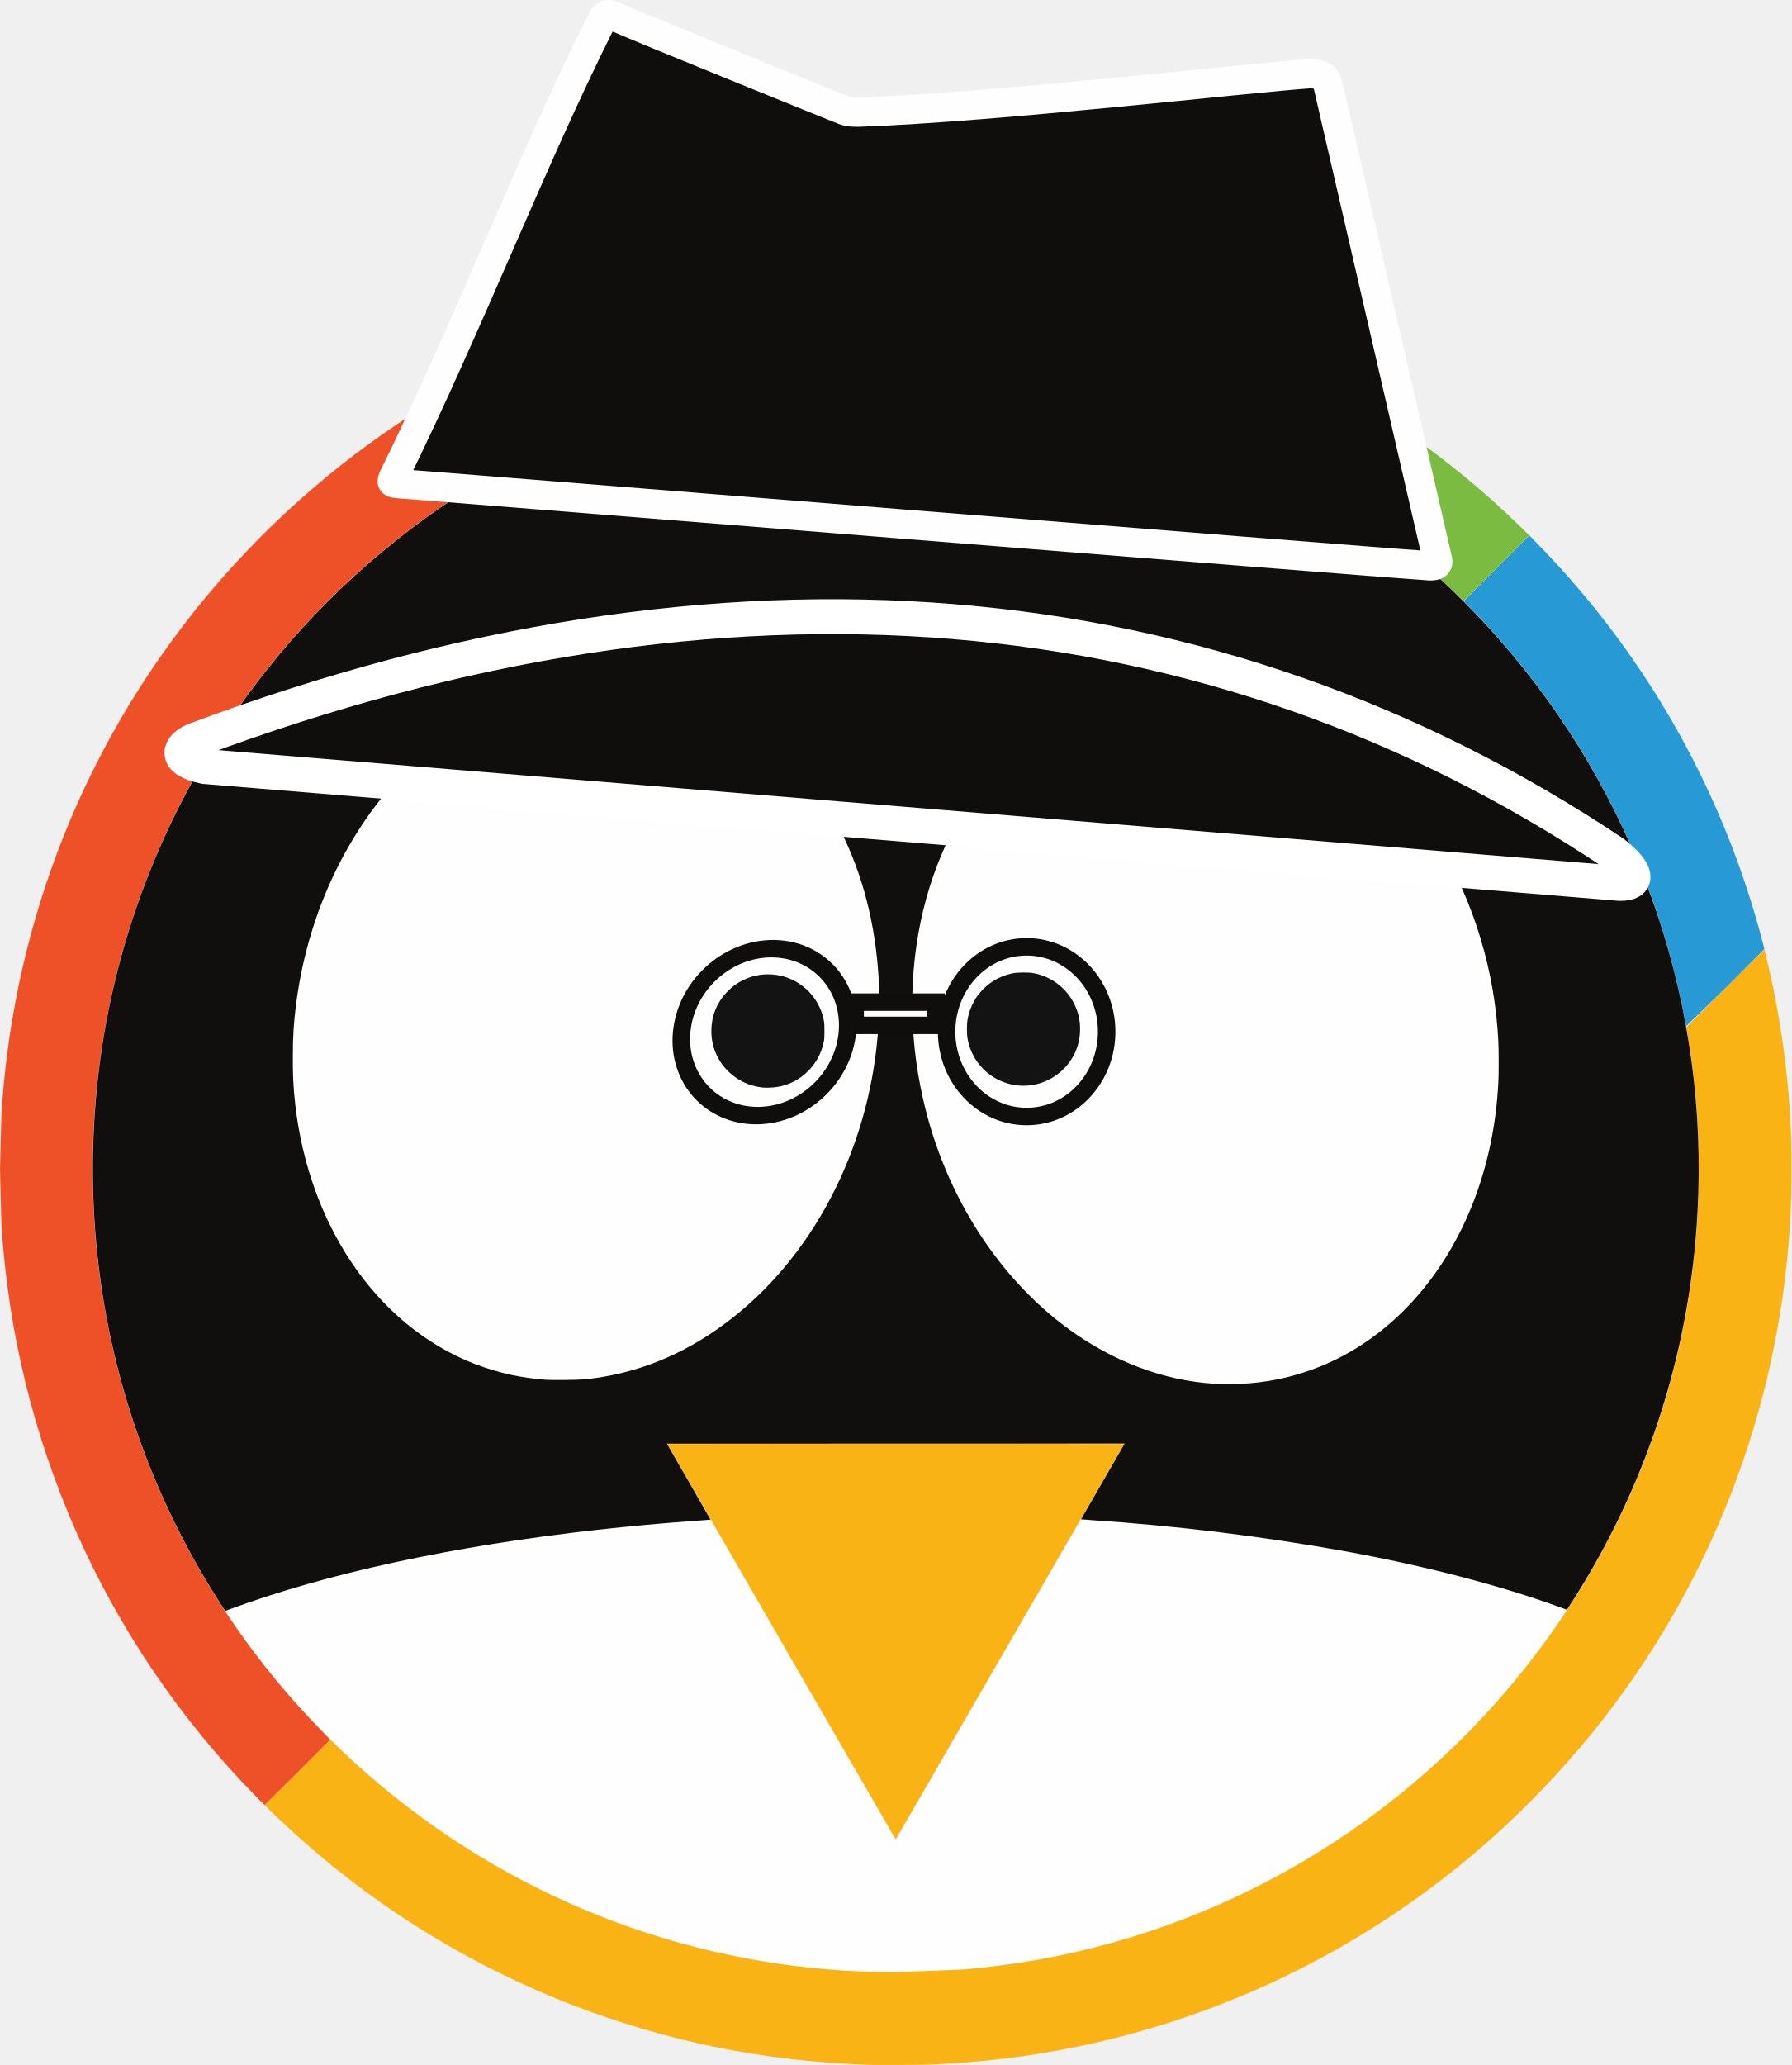
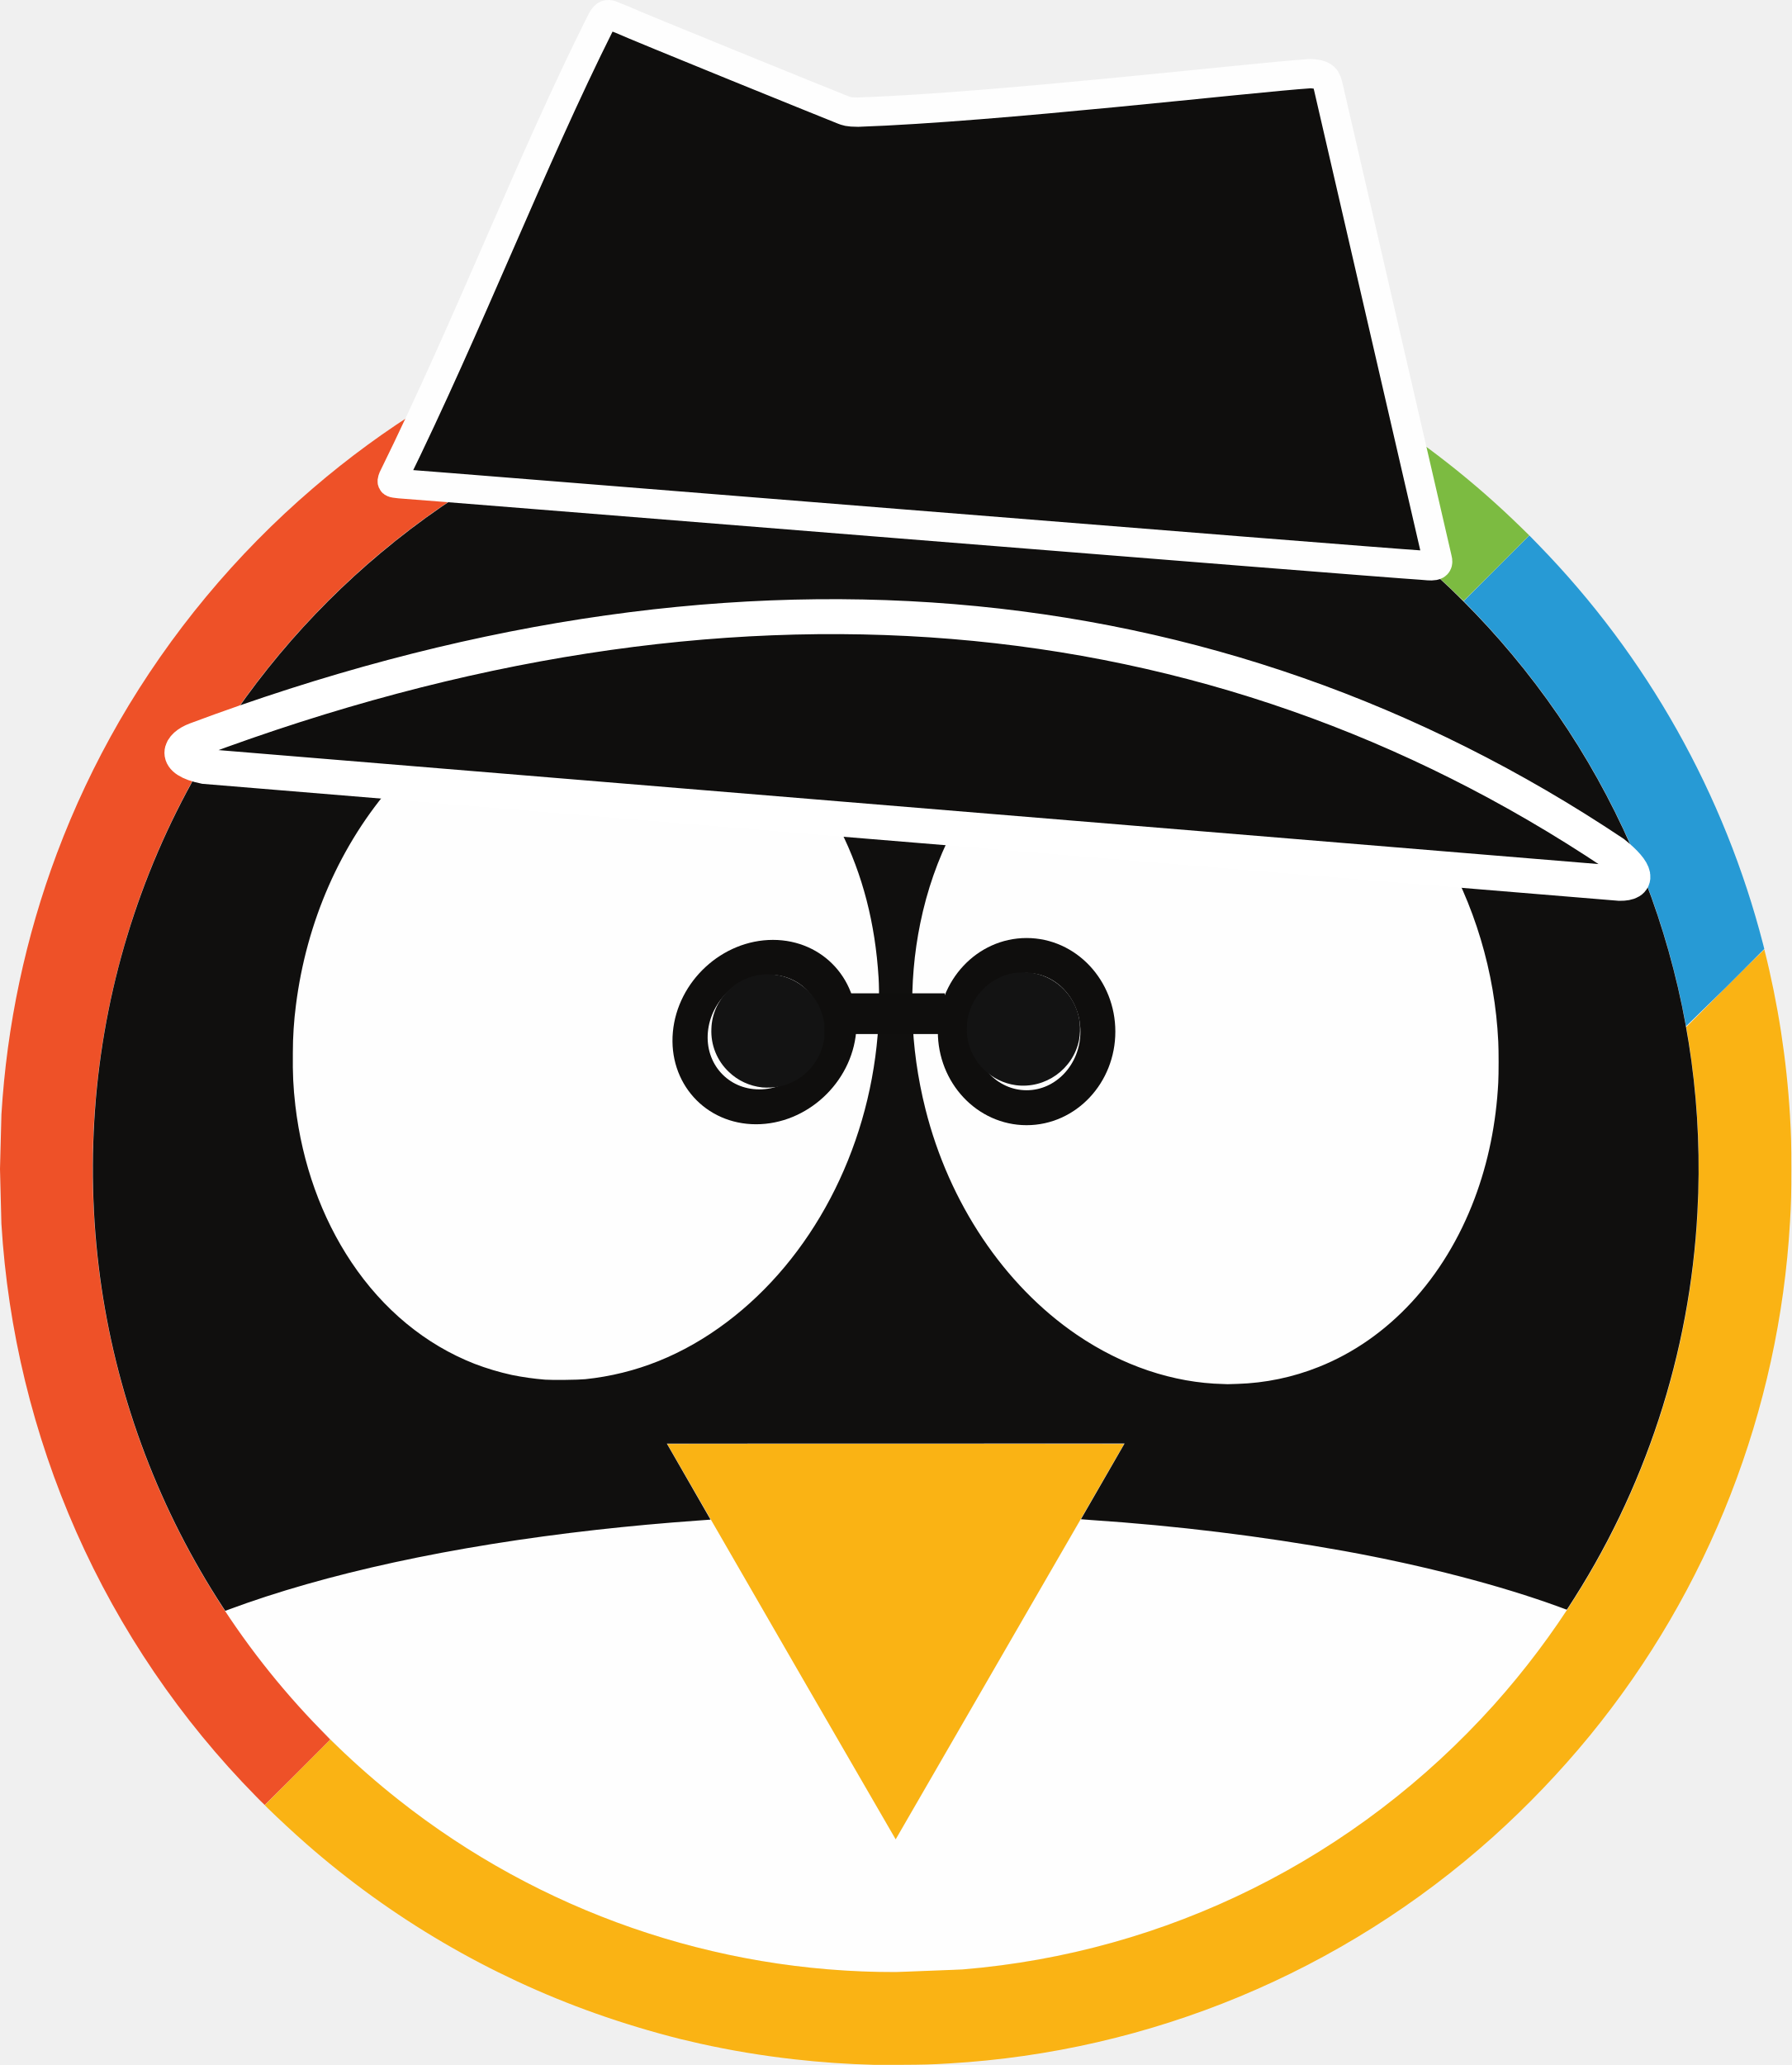
- <svg xmlns="http://www.w3.org/2000/svg" width="200" height="230.488">
-   <g fill="#fefefe">
-     <path d="M97.365 220.088a89.016 89.013 0 0 1-46.294-14.483 90.14 90.137 0 0 1-12.627-9.95l-3.965-3.985a90.98 90.977 0 0 1-8.686-10.882c-.532-.772-.664-.996-.6-.996.012 0 .456-.16.988-.356 11.723-4.281 27.602-7.497 45.238-9.154a248.295 248.287 0 0 1 7.954-.628c.008.008 4.653 8.042 10.314 17.851l10.314 17.835c.012 0 4.653-8.026 10.314-17.839a3110.772 3110.679 0 0 1 10.346-17.855c.104-.04 4.429.284 7.426.56 17.988 1.636 33.803 4.793 45.954 9.178l.856.32c.028.024-.088.208-.752 1.184a90.764 90.761 0 0 1-8.622 10.782 89.412 89.409 0 0 1-47.883 26.721 91.168 91.165 0 0 1-13.555 1.648c-.736.04-6.041.08-6.721.048zm38.484-65.652c-5.629-.288-11.226-2.332-16.292-5.949-4.141-2.961-7.842-6.973-10.714-11.63-5.153-8.35-7.602-18.556-6.83-28.445.924-11.75 6.417-22.016 14.791-27.645a26.938 26.937 0 0 1 12.619-4.529c.852-.088 3.281-.12 4.209-.06 6.405.416 12.615 3.005 18.08 7.545a40.289 40.288 0 0 1 4.941 4.921 44.93 44.929 0 0 1 7.594 13.086c2.901 7.741 3.769 16.267 2.465 24.165-1.184 7.173-4.125 13.683-8.438 18.68a28.658 28.657 0 0 1-11.703 8.234 27.126 27.125 0 0 1-10.722 1.624zm-21.133-33.246a6.365 6.365 0 0 0 5.481-8.594 6.569 6.569 0 0 0-3.177-3.461 6.349 6.349 0 0 0-6.509.6 8.12 8.12 0 0 0-1.276 1.24 6.341 6.341 0 0 0-.692 6.641 6.721 6.721 0 0 0 2.329 2.609 6.57 6.57 0 0 0 2.865.96c.212.016.408.032.432.04l.548-.04zM61.45 154.007a27.07 27.069 0 0 1-9.27-2.136 34.456 34.455 0 0 1-3.241-1.652 30.059 30.058 0 0 1-8.61-7.833c-3.993-5.321-6.541-11.982-7.35-19.204-.32-2.861-.36-6.033-.12-8.986.784-9.45 4.401-18.6 10.106-25.541a42.605 42.604 0 0 1 5.661-5.661c4.649-3.769 10.062-6.237 15.371-7.001a28.07 28.069 0 0 1 7.014-.14c7.154.792 13.567 4.333 18.468 10.202 4.701 5.621 7.706 13.211 8.45 21.328.148 1.648.176 2.276.176 4.253s-.024 2.588-.176 4.261c-.788 8.734-3.937 17.055-9.018 23.833a39.577 39.576 0 0 1-7.762 7.817c-3.593 2.701-7.51 4.613-11.503 5.617a27.314 27.313 0 0 1-4.709.784c-.904.072-2.653.104-3.489.06zm25.538-32.698a6.373 6.373 0 0 0 4.961-7.569 6.373 6.373 0 0 0-6.189-5.013 6.377 6.377 0 0 0-5.705 3.533 6.333 6.333 0 0 0 .92 7.001 6.457 6.457 0 0 0 4.065 2.136c.076.012.46.012.86.004a5.361 5.361 0 0 0 1.088-.092z" />
-     <g stroke="#0f0e0d">
-       <ellipse cx="114.617" cy="115.15" rx="7.959" ry="8.496" stroke-width="3.9" paint-order="stroke fill markers" />
-       <ellipse cy="115.683" cx="95.885" rx="8.276" ry="8.378" transform="matrix(1 0 -.091024 .995849 0 0)" stroke-width="3.908" paint-order="stroke fill markers" />
+ <svg xmlns="http://www.w3.org/2000/svg" width="100%" height="100%" viewBox="0 0 400 461" version="1.1" xml:space="preserve" style="fill-rule:evenodd;clip-rule:evenodd;">
+   <g transform="matrix(2,0,0,2,0,0)">
+     <g>
+       <path d="M97.365,220.088C80.892,219.639 64.863,214.624 51.071,205.605C46.574,202.671 42.348,199.341 38.444,195.655L34.479,191.67C31.31,188.27 28.406,184.632 25.793,180.788C25.261,180.016 25.129,179.792 25.193,179.792C25.205,179.792 25.649,179.632 26.181,179.436C37.904,175.155 53.783,171.939 71.419,170.282C74.067,170.03 76.718,169.821 79.373,169.654C79.381,169.662 84.026,177.696 89.687,187.505L100.001,205.34C100.013,205.34 104.654,197.314 110.315,187.501C113.744,181.538 117.193,175.586 120.661,169.646C120.765,169.606 125.09,169.93 128.087,170.206C146.075,171.842 161.89,174.999 174.041,179.384L174.897,179.704C174.925,179.728 174.809,179.912 174.145,180.888C171.549,184.696 168.667,188.3 165.523,191.67C152.757,205.37 136.003,214.719 117.64,218.391C113.169,219.278 108.638,219.829 104.085,220.039C103.349,220.079 98.044,220.119 97.364,220.087L97.365,220.088ZM135.849,154.436C130.22,154.148 124.623,152.104 119.557,148.487C115.416,145.526 111.715,141.514 108.843,136.857C103.69,128.507 101.241,118.301 102.013,108.412C102.937,96.662 108.43,86.396 116.804,80.767C120.561,78.218 124.902,76.66 129.423,76.238C130.275,76.15 132.704,76.118 133.632,76.178C140.037,76.594 146.247,79.183 151.712,83.723C153.498,85.217 155.151,86.864 156.653,88.644C159.906,92.545 162.474,96.97 164.247,101.73C167.148,109.471 168.016,117.997 166.712,125.895C165.528,133.068 162.587,139.578 158.274,144.575C155.132,148.265 151.105,151.098 146.571,152.809C143.143,154.066 139.496,154.619 135.849,154.433L135.849,154.436ZM114.716,121.19C118.02,120.943 120.607,118.156 120.607,114.843C120.607,114.075 120.468,113.314 120.197,112.596C119.601,111.091 118.469,109.857 117.02,109.135C114.909,108.118 112.4,108.35 110.511,109.735C110.042,110.1 109.614,110.516 109.235,110.975C107.765,112.875 107.497,115.454 108.543,117.616C109.075,118.676 109.879,119.576 110.872,120.225C111.739,120.763 112.72,121.092 113.737,121.185C113.949,121.201 114.145,121.217 114.169,121.225L114.717,121.185L114.716,121.19ZM61.45,154.007C58.258,153.848 55.12,153.125 52.18,151.871C51.071,151.378 49.989,150.826 48.939,150.219C45.586,148.194 42.661,145.533 40.329,142.386C36.336,137.065 33.788,130.404 32.979,123.182C32.659,120.321 32.619,117.149 32.859,114.196C33.643,104.746 37.26,95.596 42.965,88.655C44.67,86.595 46.565,84.699 48.626,82.994C53.275,79.225 58.688,76.757 63.997,75.993C66.32,75.653 68.676,75.606 71.011,75.853C78.165,76.645 84.578,80.186 89.479,86.055C94.18,91.676 97.185,99.266 97.929,107.383C98.077,109.031 98.105,109.659 98.105,111.636C98.105,113.613 98.081,114.224 97.929,115.897C97.141,124.631 93.992,132.952 88.911,139.73C86.701,142.685 84.088,145.316 81.149,147.547C77.556,150.248 73.639,152.16 69.646,153.164C68.102,153.562 66.527,153.825 64.937,153.948C64.033,154.02 62.284,154.052 61.448,154.008L61.45,154.007ZM86.988,121.309C89.945,120.706 92.088,118.082 92.088,115.064C92.088,114.619 92.042,114.175 91.949,113.74C91.315,110.837 88.731,108.744 85.76,108.727C83.346,108.728 81.132,110.1 80.055,112.26C78.914,114.559 79.279,117.335 80.975,119.261C82.022,120.447 83.469,121.207 85.04,121.397C85.116,121.409 85.5,121.409 85.9,121.401C86.265,121.407 86.629,121.377 86.988,121.309Z" style="fill:rgb(254,254,254);fill-rule:nonzero;" />
+       <g>
+         <ellipse cx="114.617" cy="115.15" rx="7.959" ry="8.496" style="fill:rgb(254,254,254);stroke:rgb(15,14,13);stroke-width:3.9px;" />
+         <g transform="matrix(1,0,-0.091024,0.995849,0,0)">
+           <ellipse cx="95.885" cy="115.683" rx="8.276" ry="8.378" style="fill:rgb(254,254,254);stroke:rgb(15,14,13);stroke-width:3.91px;" />
+         </g>
+       </g>
    </g>
+     <path d="M97.617,230.482C94.614,230.406 91.616,230.198 88.631,229.858C85.099,229.461 81.591,228.877 78.121,228.106L75.897,227.586C72.729,226.786 69.6,225.841 66.519,224.753C54.63,220.541 43.651,214.105 34.168,205.789C32.7,204.494 31.263,203.164 29.859,201.8L29.559,201.496L33.216,197.831L36.873,194.17L37.613,194.882C39.795,196.993 42.081,198.993 44.463,200.875C60.265,213.382 79.85,220.171 100.003,220.127L107.425,219.839C130.266,217.971 151.399,207.453 166.814,190.281C170.232,186.46 173.319,182.357 176.044,178.015C183.981,165.359 188.607,150.907 189.495,135.995C189.655,133.37 189.703,129.286 189.599,126.989C189.443,123.114 189.044,119.252 188.403,115.427L188.267,114.643L192.612,110.298C194.052,108.839 195.509,107.399 196.985,105.977C198.518,112.062 199.477,118.277 199.85,124.541C199.978,126.757 200.002,127.69 200.002,130.486C200.002,133.282 199.978,134.215 199.85,136.423C198.634,157.412 190.803,177.486 177.485,193.754C174.172,197.789 170.559,201.567 166.675,205.056C149.873,220.113 128.446,229.026 105.922,230.329C103.93,230.449 103.117,230.469 100.589,230.481L97.62,230.481L97.617,230.482ZM89.623,187.382L76.888,165.318L74.499,161.177L87.25,161.165L112.752,161.165L125.503,161.177L123.114,165.318L100.001,205.306L89.623,187.382Z" style="fill:rgb(250,179,20);fill-rule:nonzero;" />
+     <path d="M188.249,114.544L187.989,113.22C185.279,99.343 179.309,86.306 170.573,75.189C168.534,72.594 166.357,70.11 164.052,67.748L163.42,67.092L170.746,59.766L171.786,60.834C183.892,73.26 192.537,88.641 196.86,105.442L196.98,105.926L192.627,110.283L188.25,114.544L188.249,114.544Z" style="fill:rgb(39,154,213);fill-rule:nonzero;" />
+     <path d="M162.808,66.506C161.361,65.093 159.869,63.727 158.335,62.409C151.567,56.596 143.968,51.828 135.79,48.262C129.84,45.67 123.625,43.738 117.254,42.501L115.934,42.233C115.878,42.213 116.814,41.257 120.215,37.86L124.564,33.507L125.048,33.627C134.945,36.178 144.39,40.236 153.054,45.657C159.112,49.459 164.746,53.898 169.858,58.9L170.738,59.76L167.089,63.417L163.416,67.07C163.404,67.07 163.132,66.814 162.808,66.502L162.808,66.506Z" style="fill:rgb(124,187,65);fill-rule:nonzero;" />
+     <path d="M28.578,200.508C20.167,191.961 13.371,181.963 8.518,170.998C3.706,160.114 0.874,148.459 0.156,136.58L0,130.487L0.16,124.394C0.762,114.436 2.847,104.623 6.345,95.28C8.261,90.174 10.593,85.233 13.319,80.509C19.004,70.688 26.309,61.898 34.924,54.512C42.851,47.7 51.803,42.18 61.45,38.157C71.776,33.859 82.749,31.319 93.913,30.644L100.002,30.488L106.095,30.648C110.624,30.924 115.057,31.492 119.478,32.368C121.386,32.744 124.427,33.436 124.507,33.512L120.19,37.881L115.845,42.226L114.793,42.05C104.118,40.281 93.212,40.442 82.594,42.526C71.397,44.729 60.726,49.062 51.163,55.288C40.639,62.145 31.661,71.124 24.805,81.649C20.625,88.07 17.289,95.004 14.879,102.277C11.199,113.411 9.735,125.159 10.57,136.856C11.578,151.289 16.081,165.262 23.689,177.568C27.149,183.182 31.223,188.394 35.836,193.107L36.868,194.171L33.223,197.824L29.554,201.477C29.221,201.162 28.896,200.839 28.578,200.509L28.578,200.508Z" style="fill:rgb(238,81,40);fill-rule:nonzero;" />
+     <path d="M85.099,121.381C83.671,121.221 82.382,120.621 81.374,119.649C80.051,118.402 79.338,116.636 79.426,114.82C79.474,113.235 80.134,111.729 81.266,110.619C81.722,110.145 82.255,109.751 82.842,109.455C83.74,108.991 84.737,108.75 85.748,108.75C88.761,108.75 91.379,110.9 91.964,113.856C92.032,114.192 92.044,114.376 92.044,115.072C92.048,115.78 92.036,115.952 91.96,116.304C91.723,117.484 91.154,118.573 90.32,119.441C89.379,120.443 88.132,121.104 86.775,121.321C86.22,121.404 85.658,121.424 85.099,121.381ZM113.405,121.129C110.694,120.754 108.516,118.665 108.028,115.972C107.924,115.428 107.924,114.292 108.028,113.744C108.204,112.826 108.567,111.955 109.096,111.184C109.24,110.984 109.552,110.624 109.788,110.384C110.672,109.496 111.8,108.889 113.029,108.64C113.565,108.52 114.873,108.512 115.418,108.624C118.149,109.144 120.239,111.395 120.555,114.157C120.615,114.802 120.588,115.451 120.475,116.089C119.815,119.35 116.702,121.569 113.405,121.13L113.405,121.129Z" style="fill:rgb(19,19,19);fill-rule:nonzero;" />
+     <path d="M24.913,179.448C17.858,168.657 13.225,156.463 11.334,143.709C10.368,137.134 10.125,130.473 10.61,123.845C11.572,110.609 15.479,97.754 22.045,86.222C27.362,76.888 34.306,68.579 42.549,61.69C59.917,47.145 82.183,39.737 104.803,40.978C118.676,41.704 132.19,45.66 144.264,52.532C153.6,57.848 161.909,64.792 168.797,73.036C183.344,90.403 190.753,112.668 189.514,135.288C188.685,151.075 183.675,166.361 174.999,179.576L174.919,179.672L174.067,179.36C167.53,176.968 159.048,174.759 150.106,173.131C140.763,171.456 131.335,170.3 121.864,169.67L120.688,169.578L123.121,165.357L125.558,161.128L74.451,161.14L76.892,165.381L79.329,169.622L77.773,169.738C74.037,170.004 70.306,170.346 66.583,170.762C50.419,172.582 36.348,175.635 25.47,179.684L25.15,179.804L24.913,179.448ZM138.15,154.475C141.269,154.382 144.348,153.74 147.244,152.579C155.002,149.498 161.275,142.721 164.64,133.779C166.16,129.738 167.041,125.413 167.281,120.837C167.333,119.853 167.333,117.244 167.281,116.264C166.907,108.476 164.631,100.897 160.652,94.192C158.292,90.242 155.295,86.71 151.782,83.738C146.677,79.473 140.74,76.857 134.778,76.241C133.198,76.081 130.965,76.061 129.521,76.201C122.976,76.821 117.158,79.602 112.389,84.383C107.612,89.176 104.251,95.685 102.743,103.067C101.375,109.748 101.571,116.83 103.323,123.803C105.952,134.273 112.105,143.451 120.203,148.976C125.292,152.445 130.989,154.365 136.575,154.489L137.063,154.509L138.15,154.475ZM65.306,153.955C70.995,153.367 76.264,151.254 81.129,147.594C90.619,140.465 96.9,128.534 97.989,115.58C98.149,113.66 98.197,110.767 98.093,109.115C97.717,103.046 96.313,97.625 93.852,92.712C91.588,88.199 88.451,84.306 84.782,81.45C80.466,78.058 75.218,76.056 69.739,75.713C68.606,75.661 67.471,75.661 66.338,75.713C59.48,76.153 52.851,79.102 47.11,84.259C46.27,85.011 44.629,86.679 43.877,87.532C38.004,94.245 34.215,102.867 33.035,112.225C32.809,113.974 32.695,115.735 32.695,117.498C32.667,119.882 32.735,121.351 32.975,123.419C33.735,129.88 35.888,135.893 39.236,140.898C42.777,146.187 47.506,150.088 52.979,152.232C54.337,152.751 55.732,153.168 57.152,153.48C58.381,153.728 59.623,153.903 60.873,154.004C61.625,154.06 64.594,154.028 65.306,153.952L65.306,153.955Z" style="fill:rgb(16,15,14);fill-rule:nonzero;" />
+     <g>
+       <path d="M158.725,63.084C153.105,62.737 47.389,54.175 44.631,53.997C43.762,53.893 43.67,53.938 43.884,53.371C52.428,35.994 59.27,18.079 67.042,2.566C67.738,1.103 68.01,1.686 69.327,2.138C71.427,3.089 91.91,11.389 94.146,12.277C94.503,12.408 94.684,12.515 95.801,12.52C111.36,11.976 139.496,8.671 146.337,8.215C147.949,8.315 148.094,8.789 148.305,9.7L160.472,62.396C160.731,63.347 159.813,63.172 158.725,63.084Z" style="fill:rgb(15,14,13);fill-rule:nonzero;stroke:rgb(254,254,254);stroke-width:3.27px;" />
+       <path d="M22.851,85.556C19.152,84.796 20.1,83.245 21.866,82.582C81.011,60.464 135.333,65.279 180.14,95.215C182.834,97.367 182.978,98.627 180.839,98.602L22.851,85.556Z" style="fill:rgb(15,14,13);fill-rule:nonzero;stroke:white;stroke-width:3.9px;" />
+     </g>
+     <rect x="96.447" y="112.828" width="7.086" height="0.644" style="fill:rgb(254,254,254);fill-rule:nonzero;stroke:rgb(15,14,13);stroke-width:3.9px;" />
  </g>
-   <path fill="#fab314" d="M97.617 230.482a101.942 101.939 0 0 1-8.986-.624 99.906 99.903 0 0 1-10.51-1.752l-2.224-.52a106.395 106.392 0 0 1-9.378-2.833 99.422 99.419 0 0 1-32.351-18.964 122.615 122.611 0 0 1-4.309-3.989l-.3-.304 3.657-3.665 3.657-3.661.74.712a90.772 90.769 0 0 0 6.85 5.993 89.18 89.177 0 0 0 55.54 19.252l7.422-.288c22.841-1.868 43.974-12.386 59.389-29.558a90.748 90.745 0 0 0 9.23-12.266 89.06 89.057 0 0 0 13.451-42.02c.16-2.625.208-6.709.104-9.006a92.396 92.394 0 0 0-1.196-11.562l-.136-.784 4.345-4.345a244.526 244.518 0 0 1 4.373-4.321 100.454 100.451 0 0 1 2.865 18.564c.128 2.216.152 3.149.152 5.945s-.024 3.729-.152 5.937a99.598 99.595 0 0 1-22.365 57.331 103.303 103.3 0 0 1-10.81 11.302 99.654 99.651 0 0 1-60.753 25.273c-1.992.12-2.805.14-5.333.152h-2.969zm-7.994-43.1l-12.735-22.064-2.389-4.141 12.751-.012h25.502l12.751.012-2.389 4.141-23.113 39.988z" />
-   <path fill="#279ad5" d="M188.249 114.544l-.26-1.324a89.232 89.229 0 0 0-17.416-38.031 92.156 92.154 0 0 0-6.521-7.441l-.632-.656 3.665-3.665 3.661-3.661 1.04 1.068a99.434 99.431 0 0 1 25.074 44.608l.12.484-4.353 4.357-4.377 4.261z" />
-   <path fill="#7cbb41" d="M162.808 66.506a94.985 94.982 0 0 0-4.473-4.097 89.492 89.489 0 0 0-22.545-14.147 88.796 88.793 0 0 0-18.536-5.761l-1.32-.268c-.056-.02.88-.976 4.281-4.373l4.349-4.353.484.12a99.718 99.715 0 0 1 28.006 12.03 100.158 100.155 0 0 1 16.804 13.243l.88.86-3.649 3.657-3.673 3.653c-.012 0-.284-.256-.608-.568z" />
-   <path fill="#ee5128" d="M28.578 200.508a99.454 99.451 0 0 1-20.06-29.51A100.042 100.039 0 0 1 .156 136.58L0 130.487l.16-6.093A100.286 100.283 0 0 1 6.345 95.28a99.518 99.515 0 0 1 6.974-14.771 100.694 100.691 0 0 1 21.605-25.997A99.422 99.419 0 0 1 61.45 38.157a100.202 100.199 0 0 1 32.463-7.513l6.089-.156 6.093.16c4.529.276 8.962.844 13.383 1.72 1.908.376 4.949 1.068 5.029 1.144l-4.317 4.369-4.345 4.345-1.052-.176a90.408 90.405 0 0 0-32.199.476 89.156 89.153 0 0 0-31.431 12.762 90.28 90.277 0 0 0-26.358 26.361 89.26 89.257 0 0 0-9.926 20.628 89.804 89.801 0 0 0-4.309 34.579 89.248 89.245 0 0 0 13.119 40.712 88.852 88.849 0 0 0 12.147 15.539l1.032 1.064-3.645 3.653-3.669 3.653a30.727 30.726 0 0 1-.976-.968z" />
-   <path fill="#131313" d="M85.099 121.381c-1.428-.16-2.717-.76-3.725-1.732a6.221 6.221 0 0 1-1.948-4.829 6.141 6.141 0 0 1 1.84-4.201 5.829 5.829 0 0 1 1.576-1.164 6.337 6.337 0 0 1 9.122 4.401c.068.336.08.52.08 1.216.004.708-.008.88-.084 1.232a6.317 6.317 0 0 1-1.64 3.137 6.205 6.205 0 0 1-3.545 1.88 7.42 7.42 0 0 1-1.676.06zm28.306-.252a6.349 6.349 0 0 1-5.377-5.157c-.104-.544-.104-1.68 0-2.228a6.781 6.781 0 0 1 1.068-2.56c.144-.2.456-.56.692-.8a6.349 6.349 0 0 1 3.241-1.744c.536-.12 1.844-.128 2.389-.016a6.369 6.369 0 0 1 5.137 5.533 7.24 7.24 0 0 1-.08 1.932 6.357 6.357 0 0 1-7.07 5.041z" />
-   <path fill="#100f0e" d="M24.913 179.448a89.22 89.217 0 0 1-13.579-35.739 91.012 91.009 0 0 1-.724-19.864 89.1 89.097 0 0 1 11.435-37.623A90.076 90.073 0 0 1 42.549 61.69a89.336 89.333 0 0 1 62.254-20.712 89.196 89.193 0 0 1 39.461 11.554 90.02 90.017 0 0 1 24.533 20.504 89.34 89.337 0 0 1 20.717 62.252 89.22 89.217 0 0 1-14.515 44.288l-.08.096-.852-.312c-6.537-2.392-15.019-4.601-23.961-6.229a256.496 256.489 0 0 0-28.242-3.461l-1.176-.092 2.433-4.221 2.437-4.229-51.107.012 2.441 4.241 2.437 4.241-1.556.116a280.12 280.12 0 0 0-11.19 1.024c-16.164 1.82-30.235 4.873-41.113 8.922l-.32.12zm113.237-24.973a26.566 26.565 0 0 0 9.094-1.896c7.758-3.081 14.031-9.858 17.396-18.8 1.52-4.041 2.401-8.366 2.641-12.942.052-.984.052-3.593 0-4.573a47.747 47.745 0 0 0-6.629-22.072 41.733 41.732 0 0 0-8.87-10.454c-5.105-4.265-11.042-6.881-17.004-7.497-1.58-.16-3.813-.18-5.257-.04-6.545.62-12.363 3.401-17.132 8.182-4.777 4.793-8.138 11.302-9.646 18.684-1.368 6.681-1.172 13.763.58 20.736 2.629 10.47 8.782 19.648 16.88 25.173 5.089 3.469 10.786 5.389 16.372 5.513l.488.02zm-72.844-.52c5.689-.588 10.958-2.701 15.823-6.361 9.49-7.129 15.771-19.06 16.86-32.014.16-1.92.208-4.813.104-6.465-.376-6.069-1.78-11.49-4.241-16.403-2.264-4.513-5.401-8.406-9.07-11.262a27.086 27.085 0 0 0-15.043-5.737 37.08 37.08 0 0 0-3.401 0c-6.858.44-13.487 3.389-19.228 8.546-.84.752-2.481 2.42-3.233 3.273-5.873 6.713-9.662 15.335-10.842 24.693a41.089 41.088 0 0 0-.34 5.273c-.028 2.384.04 3.853.28 5.921.76 6.461 2.913 12.474 6.261 17.479 3.541 5.289 8.27 9.19 13.743 11.334a29.206 29.206 0 0 0 4.173 1.248 31.927 31.926 0 0 0 3.721.524c.752.056 3.721.024 4.433-.052z" />
-   <g fill="#0f0e0d">
-     <path d="M158.725 63.084c-5.62-.347-111.336-8.909-114.094-9.087-.869-.104-.961-.059-.747-.626C52.428 35.994 59.27 18.079 67.042 2.566c.696-1.463.968-.88 2.285-.428 2.1.951 22.583 9.251 24.819 10.139.357.131.538.238 1.655.243 15.559-.544 43.695-3.849 50.536-4.305 1.612.1 1.757.574 1.968 1.485l12.167 52.696c.259.951-.659.776-1.747.688z" stroke="#fefefe" stroke-width="3.269" />
-     <path d="M22.851 85.556c-3.699-.76-2.751-2.311-.985-2.974C81.011 60.464 135.333 65.279 180.14 95.215c2.694 2.152 2.838 3.412.699 3.387L22.851 85.556z" stroke="#fff" stroke-width="3.9" />
-   </g>
-   <path d="M96.447 112.828h7.086v.644h-7.086z" fill="#fefefe" stroke="#0f0e0d" stroke-width="3.9" paint-order="stroke fill markers" />
</svg>
